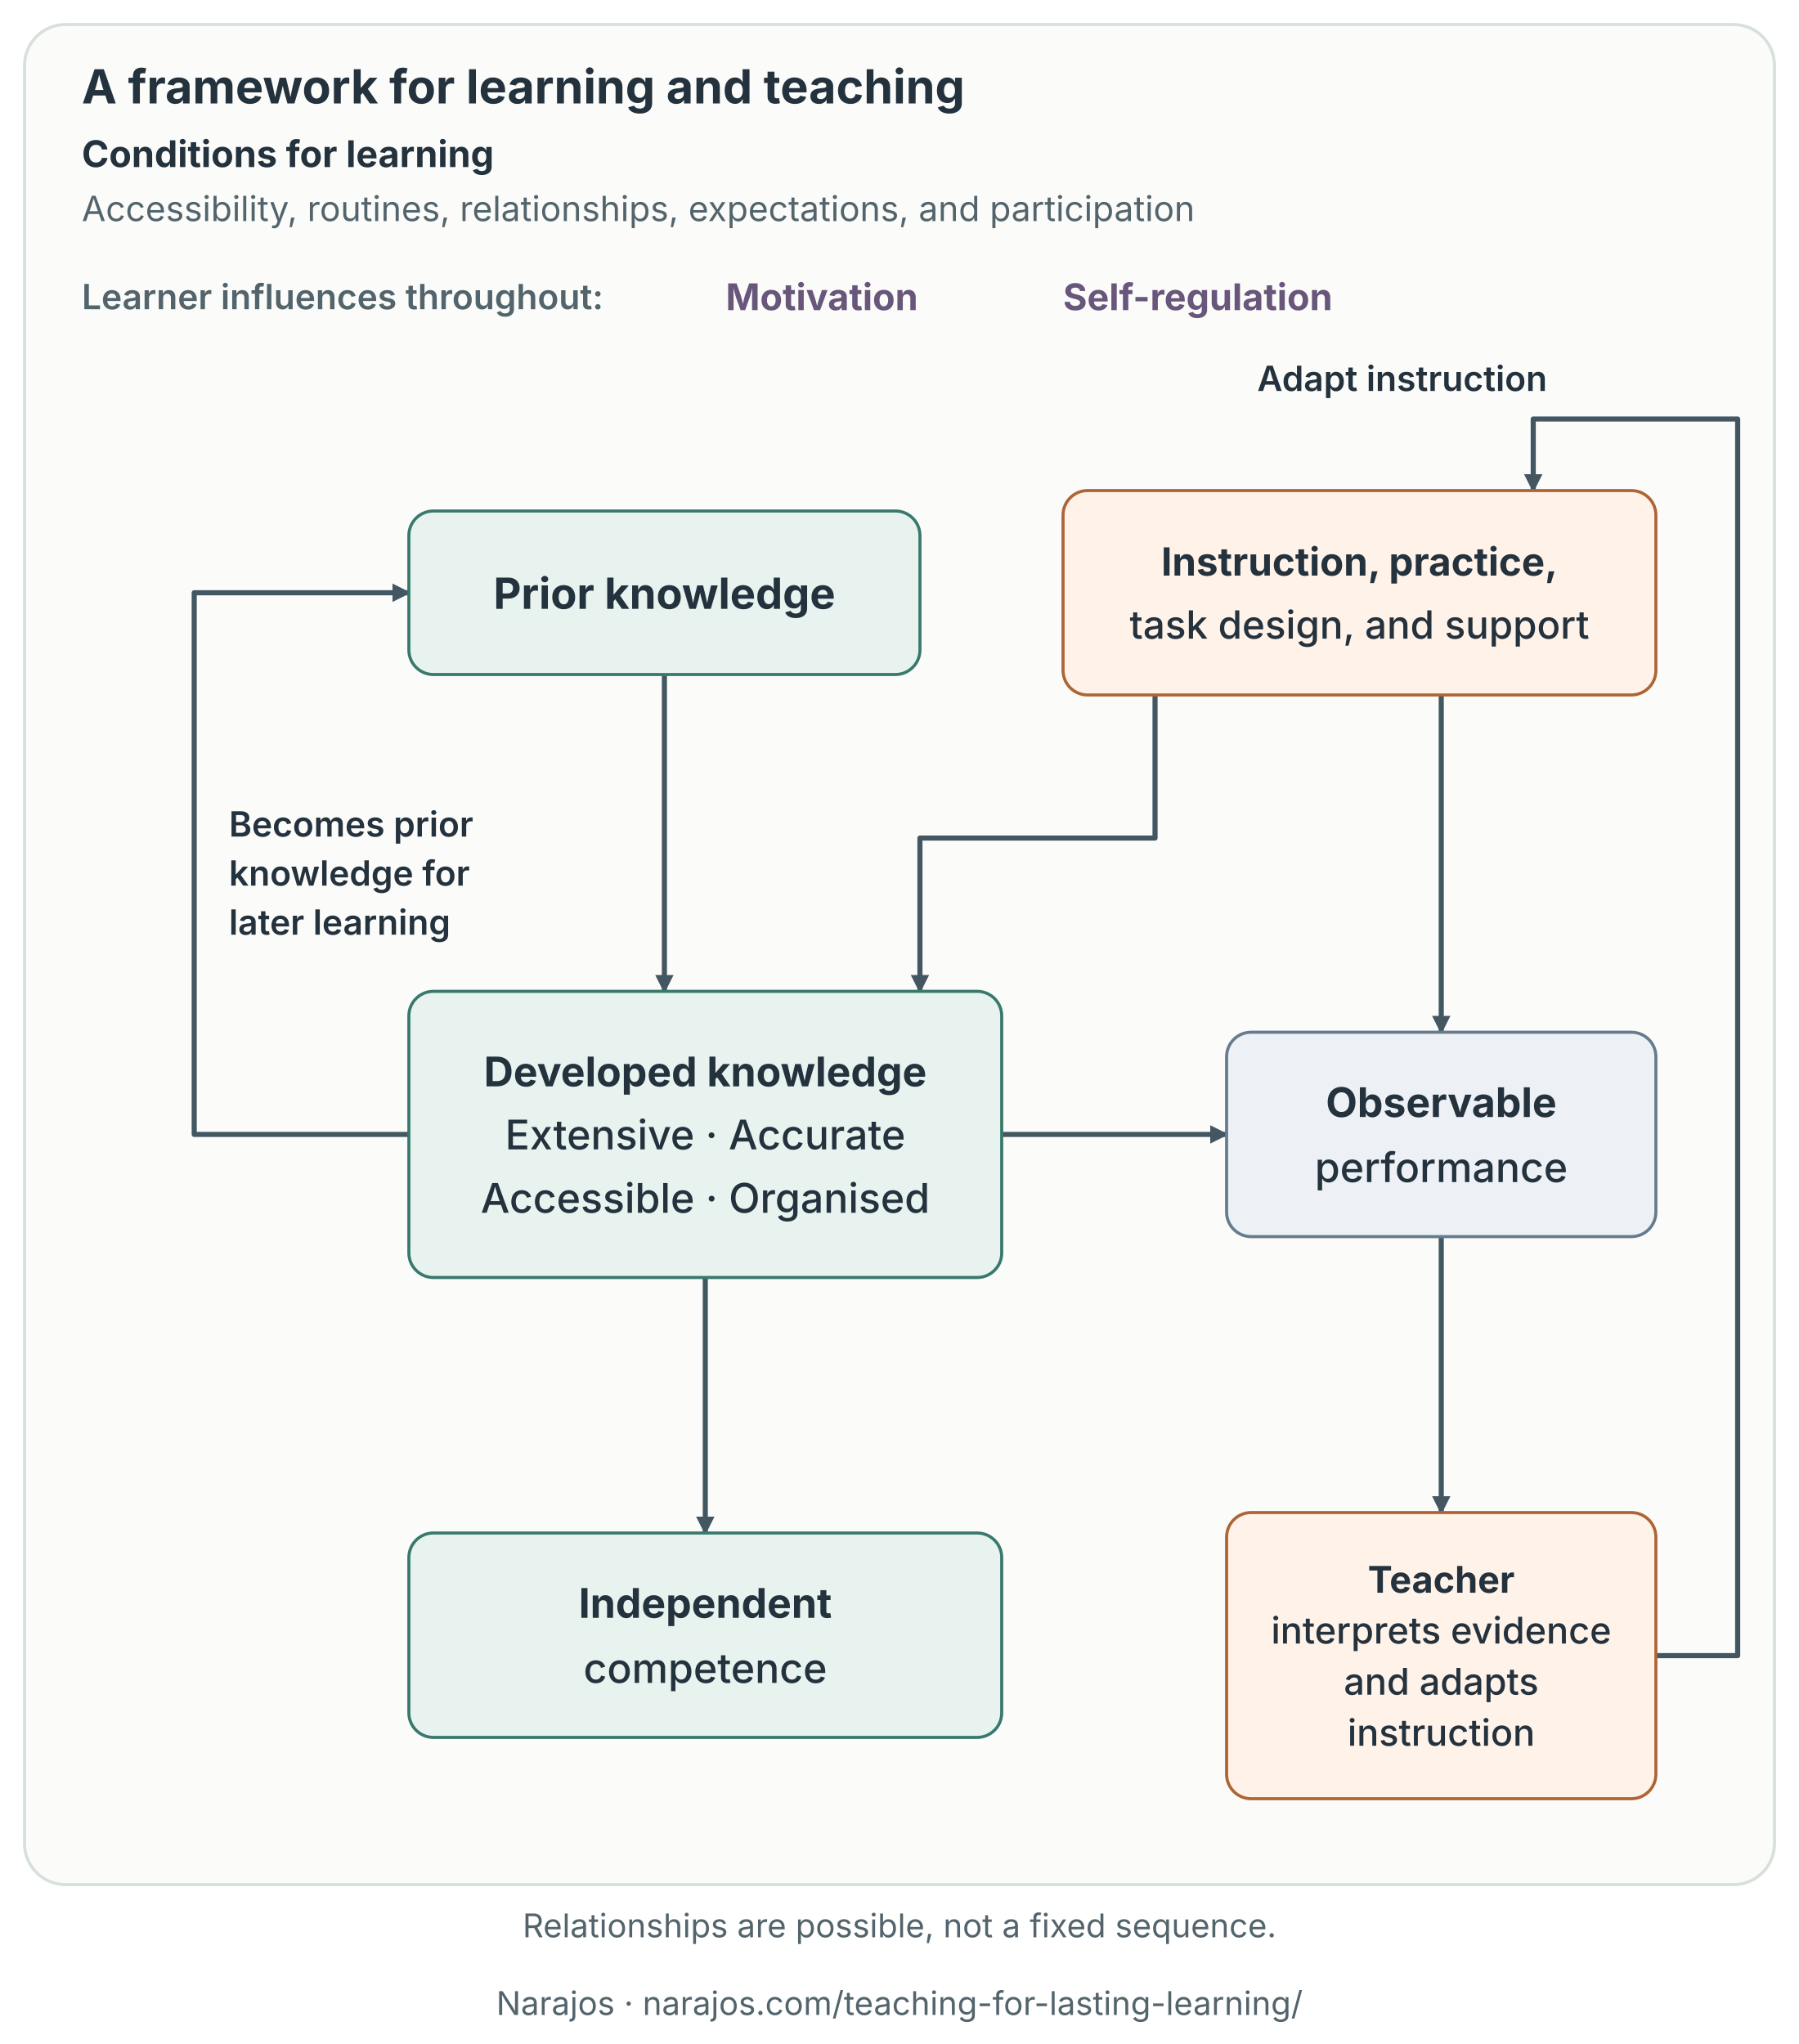
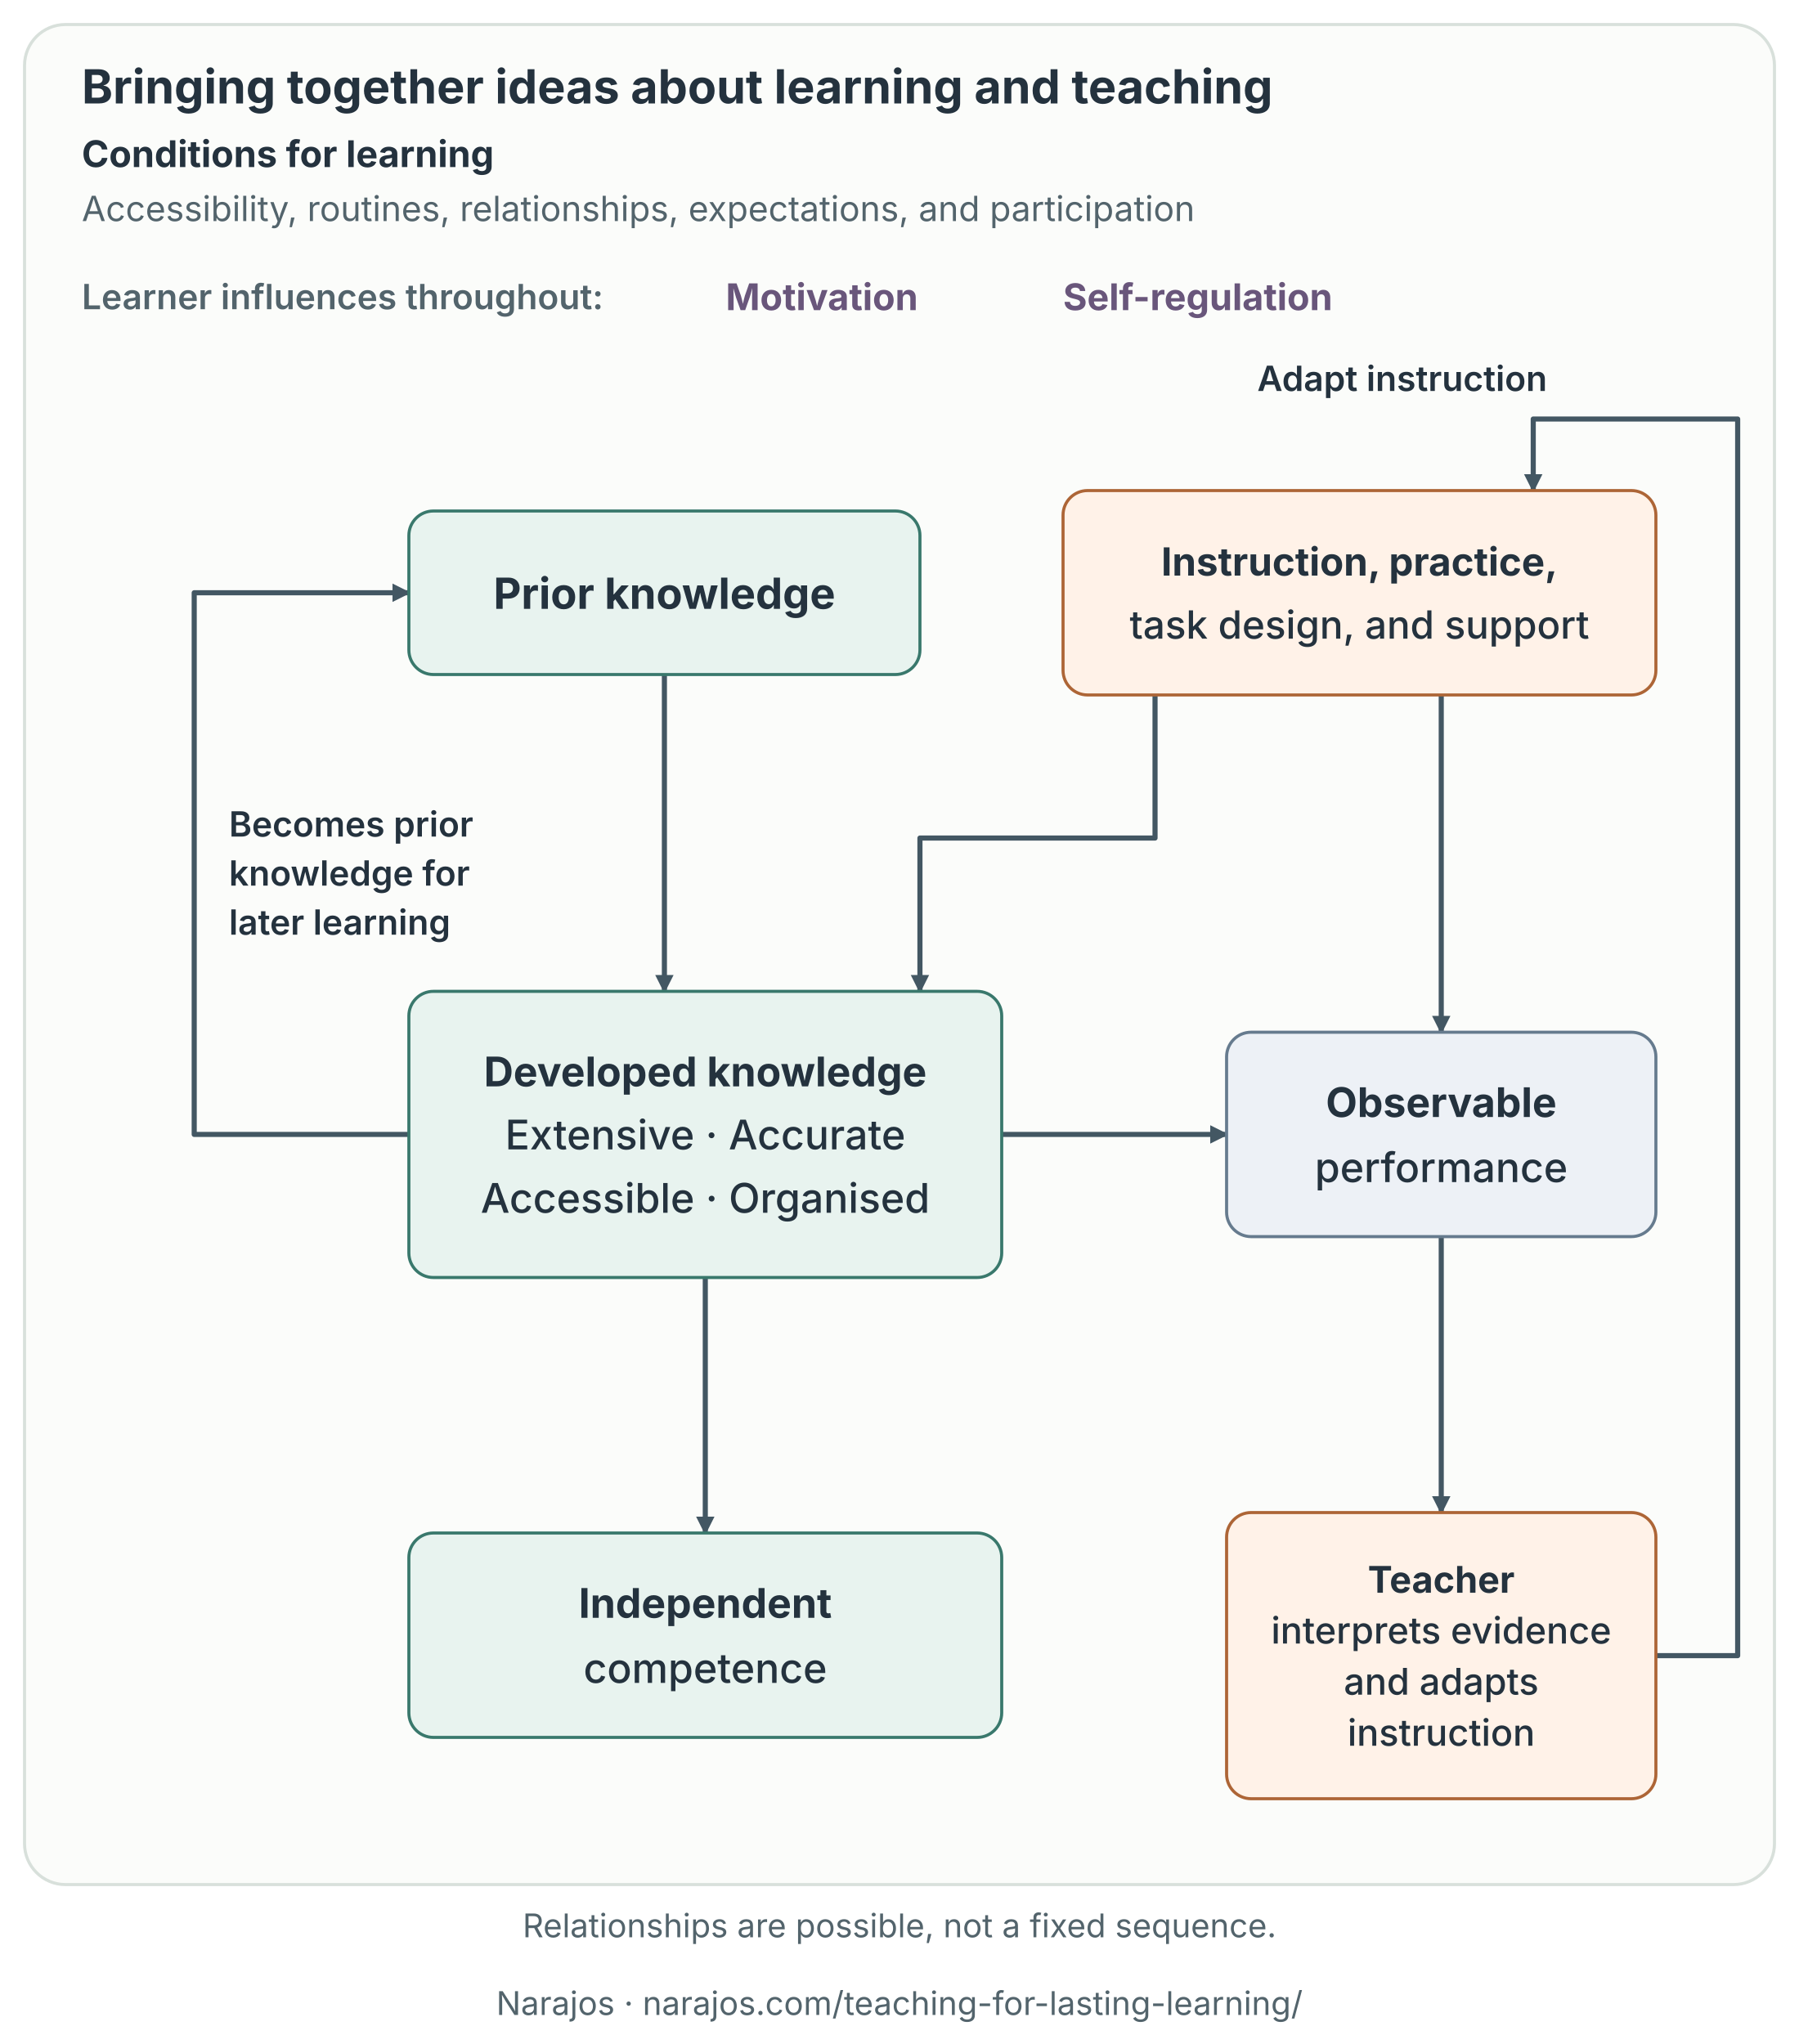
<svg xmlns="http://www.w3.org/2000/svg" width="880" height="1000" viewBox="0 0 880 1000" role="img" aria-labelledby="title description">
  <defs>
    <marker id="arrow" markerWidth="9" markerHeight="9" refX="8" refY="4.5" orient="auto" markerUnits="userSpaceOnUse">
      <path d="M 0 0 L 9 4.5 L 0 9 Z" fill="#435763" />
    </marker>
  </defs>
  <style>text{font-family:system-ui,-apple-system,BlinkMacSystemFont,"Segoe UI",sans-serif;} @media print{*{print-color-adjust:exact}}</style>
  <rect width="880" height="1000" fill="#fff" />
  <rect x="12" y="12" width="856" height="910" rx="20" fill="#fbfcfa" stroke="#d8e0db" stroke-width="1.5" />
-   <text x="40" y="42" fill="#24323e" font-size="23" font-weight="700" text-anchor="start" dominant-baseline="middle">A framework for learning and teaching</text>
+   <text x="40" y="42" fill="#24323e" font-size="23" font-weight="700" text-anchor="start" dominant-baseline="middle">Bringing together ideas about learning and teaching</text>
  <text x="40" y="75" fill="#24323e" font-size="18" font-weight="700" text-anchor="start" dominant-baseline="middle">Conditions for learning</text>
  <text x="40" y="102" fill="#53646c" font-size="17" font-weight="400" text-anchor="start" dominant-baseline="middle">Accessibility, routines, relationships, expectations, and participation</text>
  <text x="40" y="145" fill="#53646c" font-size="17" font-weight="600" text-anchor="start" dominant-baseline="middle">Learner influences throughout:</text>
  <text x="355" y="145" fill="#69567b" font-size="18" font-weight="700" text-anchor="start" dominant-baseline="middle">Motivation</text>
  <text x="520" y="145" fill="#69567b" font-size="18" font-weight="700" text-anchor="start" dominant-baseline="middle">Self-regulation</text>
  <path class="diagram-edge" d="M 325 330 V 485" fill="none" stroke="#435763" stroke-width="2.5" stroke-linecap="round" stroke-linejoin="round" marker-end="url(#arrow)" />
  <path class="diagram-edge" d="M 200 555 H 95 V 290 H 200" fill="none" stroke="#435763" stroke-width="2.5" stroke-linecap="round" stroke-linejoin="round" marker-end="url(#arrow)" />
  <path class="diagram-edge" d="M 565 340 V 410 H 450 V 485" fill="none" stroke="#435763" stroke-width="2.5" stroke-linecap="round" stroke-linejoin="round" marker-end="url(#arrow)" />
  <path class="diagram-edge" d="M 705 340 V 505" fill="none" stroke="#435763" stroke-width="2.5" stroke-linecap="round" stroke-linejoin="round" marker-end="url(#arrow)" />
  <path class="diagram-edge" d="M 490 555 H 600" fill="none" stroke="#435763" stroke-width="2.5" stroke-linecap="round" stroke-linejoin="round" marker-end="url(#arrow)" />
  <path class="diagram-edge" d="M 345 625 V 750" fill="none" stroke="#435763" stroke-width="2.5" stroke-linecap="round" stroke-linejoin="round" marker-end="url(#arrow)" />
  <path class="diagram-edge" d="M 705 605 V 740" fill="none" stroke="#435763" stroke-width="2.5" stroke-linecap="round" stroke-linejoin="round" marker-end="url(#arrow)" />
  <path class="diagram-edge" d="M 810 810 H 850 V 205 H 750 V 240" fill="none" stroke="#435763" stroke-width="2.5" stroke-linecap="round" stroke-linejoin="round" marker-end="url(#arrow)" />
  <text x="112" y="403" fill="#24323e" font-size="17" font-weight="600" text-anchor="start" dominant-baseline="middle">Becomes prior</text>
  <text x="112" y="427" fill="#24323e" font-size="17" font-weight="600" text-anchor="start" dominant-baseline="middle">knowledge for</text>
  <text x="112" y="451" fill="#24323e" font-size="17" font-weight="600" text-anchor="start" dominant-baseline="middle">later learning</text>
  <text x="615" y="185" fill="#24323e" font-size="17" font-weight="600" text-anchor="start" dominant-baseline="middle">Adapt instruction</text>
  <g class="diagram-node" data-node="prior">
    <rect x="200" y="250" width="250" height="80" rx="12" fill="#e8f3ef" stroke="#39786c" stroke-width="1.5" />
    <text x="325.0" y="290.0" fill="#24323e" font-size="21" font-weight="700" text-anchor="middle" dominant-baseline="middle" class="node-label">Prior knowledge</text>
  </g>
  <g class="diagram-node" data-node="instruction">
    <rect x="520" y="240" width="290" height="100" rx="12" fill="#fff2e8" stroke="#ad6536" stroke-width="1.5" />
    <text x="665.0" y="274.5" fill="#24323e" font-size="19" font-weight="700" text-anchor="middle" dominant-baseline="middle" class="node-label">Instruction, practice,</text>
    <text x="665.0" y="305.5" fill="#24323e" font-size="19" font-weight="500" text-anchor="middle" dominant-baseline="middle" class="node-label">task design, and support</text>
  </g>
  <g class="diagram-node" data-node="developed">
    <rect x="200" y="485" width="290" height="140" rx="12" fill="#e8f3ef" stroke="#39786c" stroke-width="1.5" />
    <text x="345.0" y="524.0" fill="#24323e" font-size="20" font-weight="700" text-anchor="middle" dominant-baseline="middle" class="node-label">Developed knowledge</text>
    <text x="345.0" y="555.0" fill="#24323e" font-size="20" font-weight="500" text-anchor="middle" dominant-baseline="middle" class="node-label">Extensive · Accurate</text>
    <text x="345.0" y="586.0" fill="#24323e" font-size="20" font-weight="500" text-anchor="middle" dominant-baseline="middle" class="node-label">Accessible · Organised</text>
  </g>
  <g class="diagram-node" data-node="competence">
    <rect x="200" y="750" width="290" height="100" rx="12" fill="#e8f3ef" stroke="#39786c" stroke-width="1.5" />
    <text x="345.0" y="784.0" fill="#24323e" font-size="20" font-weight="700" text-anchor="middle" dominant-baseline="middle" class="node-label">Independent</text>
    <text x="345.0" y="816.0" fill="#24323e" font-size="20" font-weight="500" text-anchor="middle" dominant-baseline="middle" class="node-label">competence</text>
  </g>
  <g class="diagram-node" data-node="performance">
    <rect x="600" y="505" width="210" height="100" rx="12" fill="#edf1f6" stroke="#667b8e" stroke-width="1.5" />
    <text x="705.0" y="539.0" fill="#24323e" font-size="20" font-weight="700" text-anchor="middle" dominant-baseline="middle" class="node-label">Observable</text>
    <text x="705.0" y="571.0" fill="#24323e" font-size="20" font-weight="500" text-anchor="middle" dominant-baseline="middle" class="node-label">performance</text>
  </g>
  <g class="diagram-node" data-node="teacher">
    <rect x="600" y="740" width="210" height="140" rx="12" fill="#fff2e8" stroke="#ad6536" stroke-width="1.5" />
    <text x="705.0" y="772.5" fill="#24323e" font-size="18" font-weight="700" text-anchor="middle" dominant-baseline="middle" class="node-label">Teacher</text>
    <text x="705.0" y="797.5" fill="#24323e" font-size="18" font-weight="500" text-anchor="middle" dominant-baseline="middle" class="node-label">interprets evidence</text>
    <text x="705.0" y="822.5" fill="#24323e" font-size="18" font-weight="500" text-anchor="middle" dominant-baseline="middle" class="node-label">and adapts</text>
    <text x="705.0" y="847.5" fill="#24323e" font-size="18" font-weight="500" text-anchor="middle" dominant-baseline="middle" class="node-label">instruction</text>
  </g>
  <text x="440" y="942" fill="#53646c" font-size="16" font-weight="400" text-anchor="middle" dominant-baseline="middle">Relationships are possible, not a fixed sequence.</text>
  <text x="440.0" y="980" fill="#53646c" font-size="16" font-weight="400" text-anchor="middle" dominant-baseline="middle">Narajos · narajos.com/teaching-for-lasting-learning/</text>
</svg>
